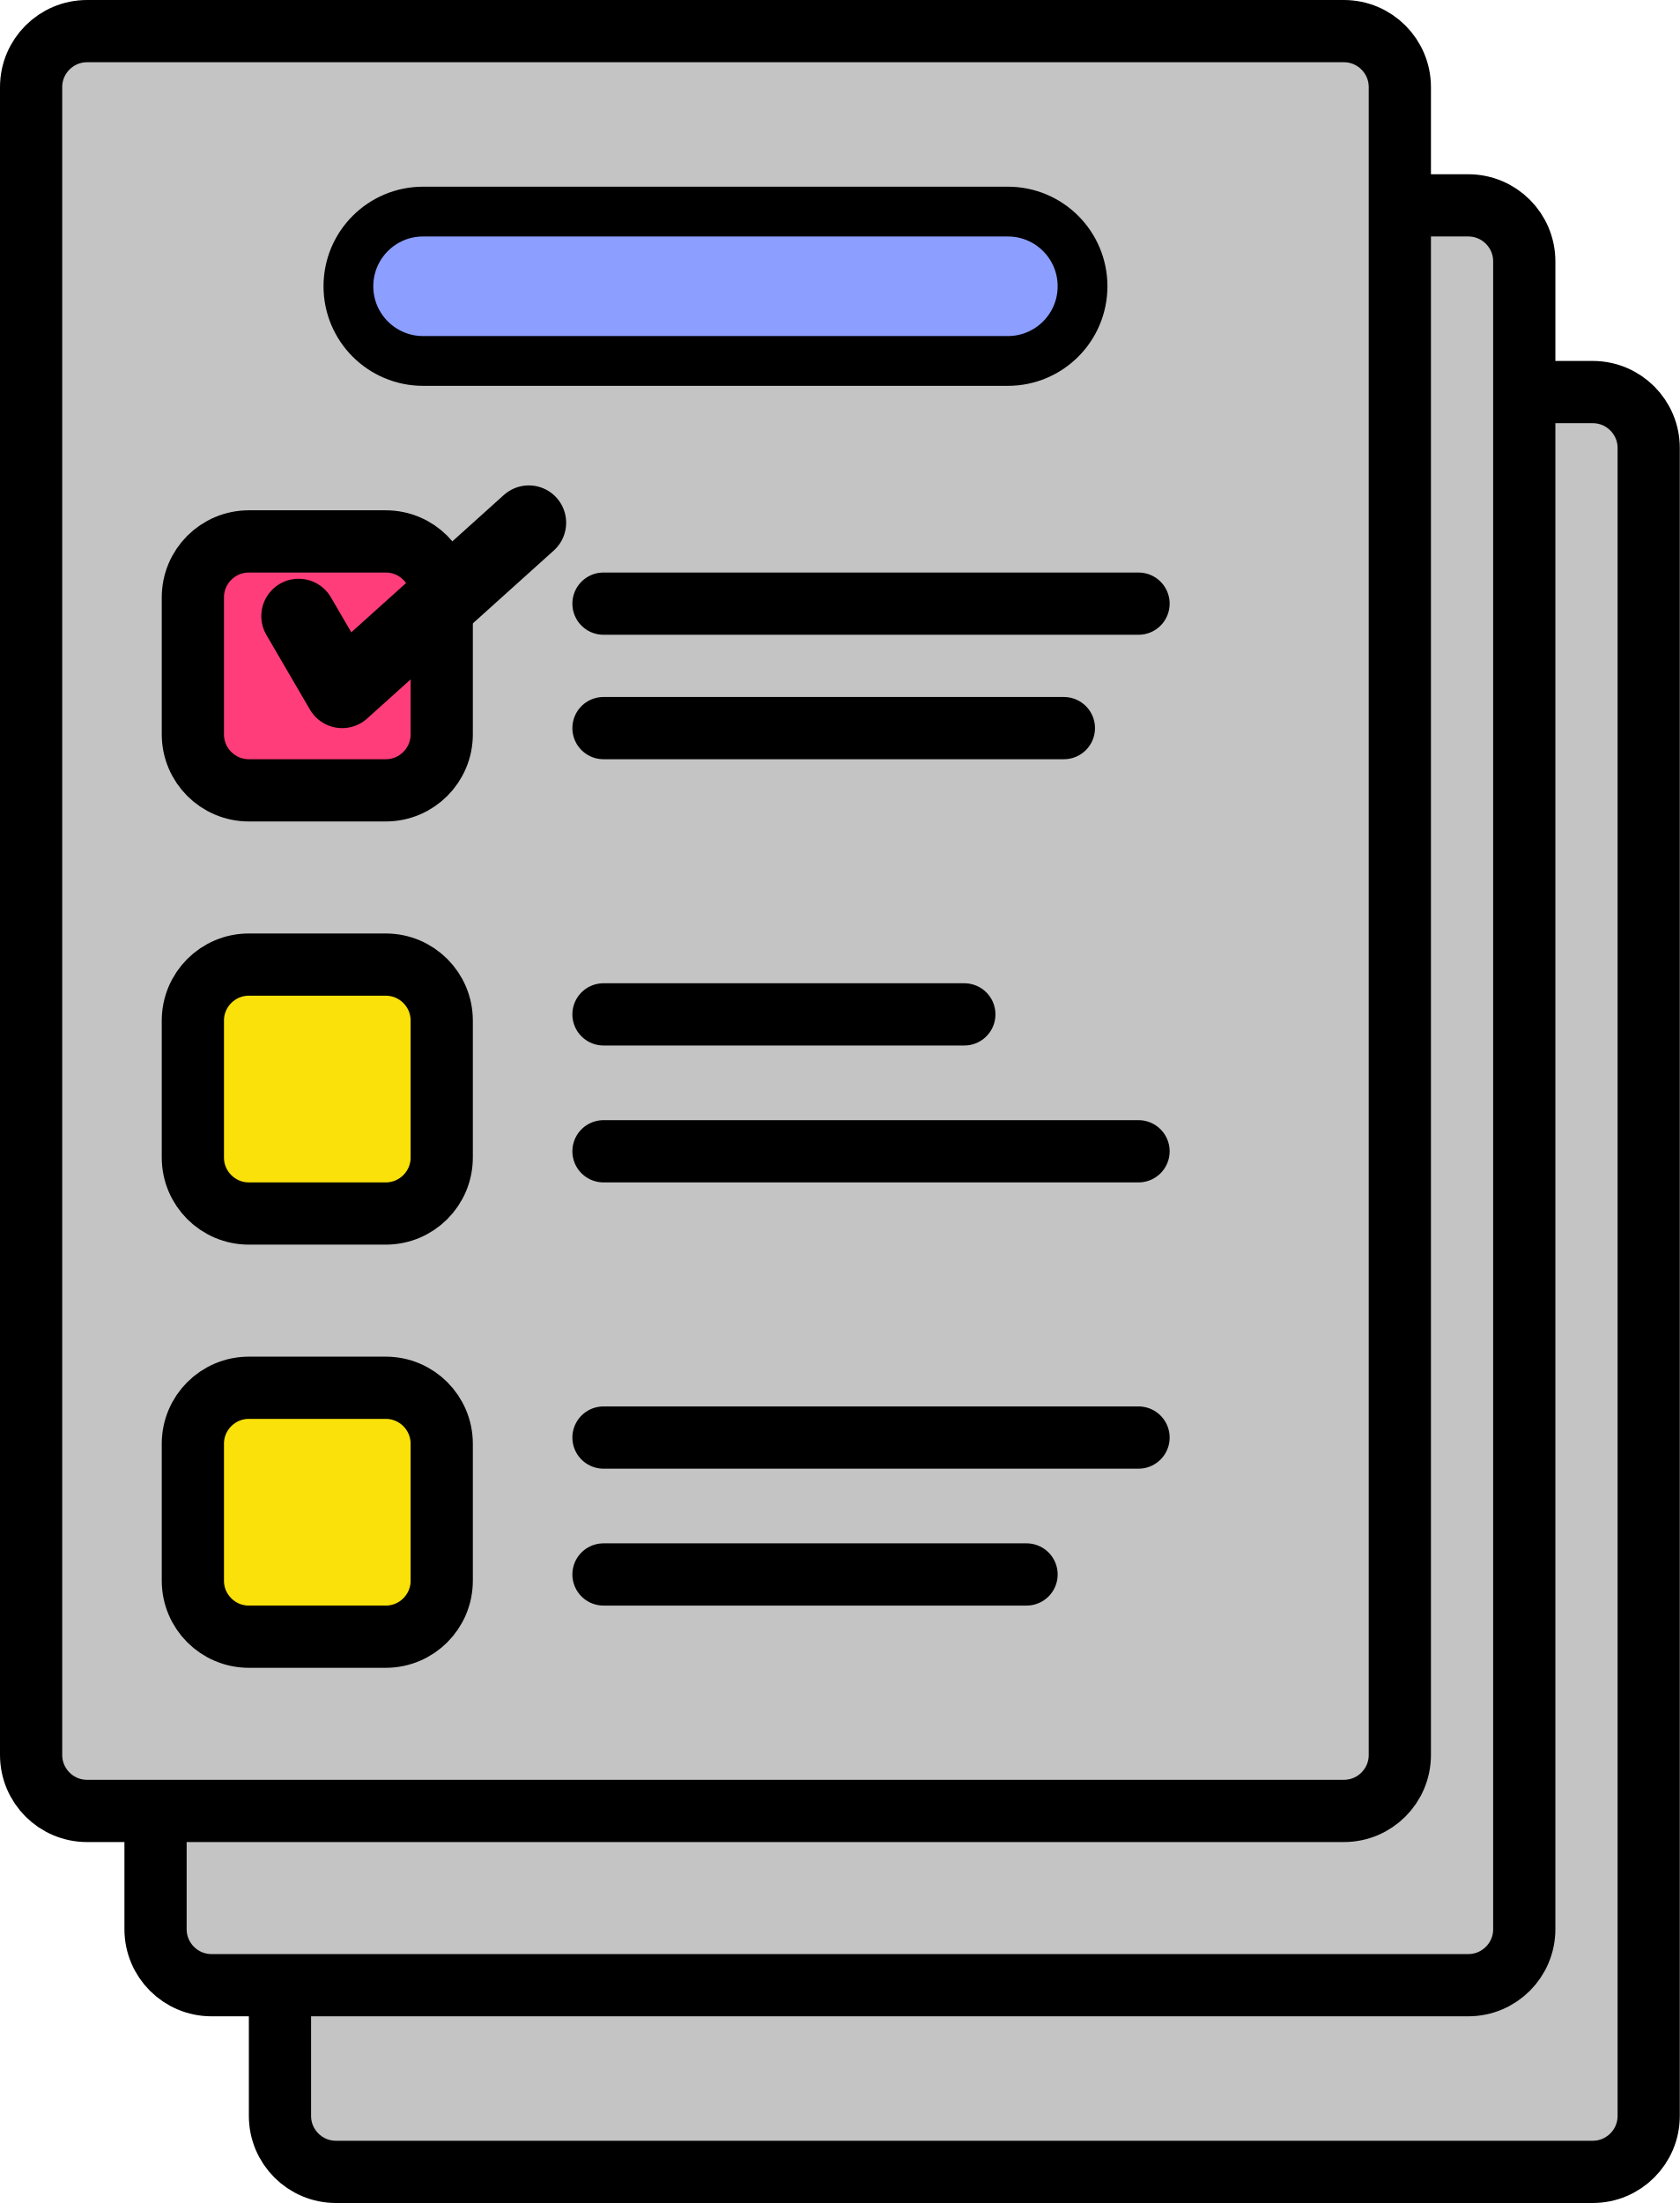
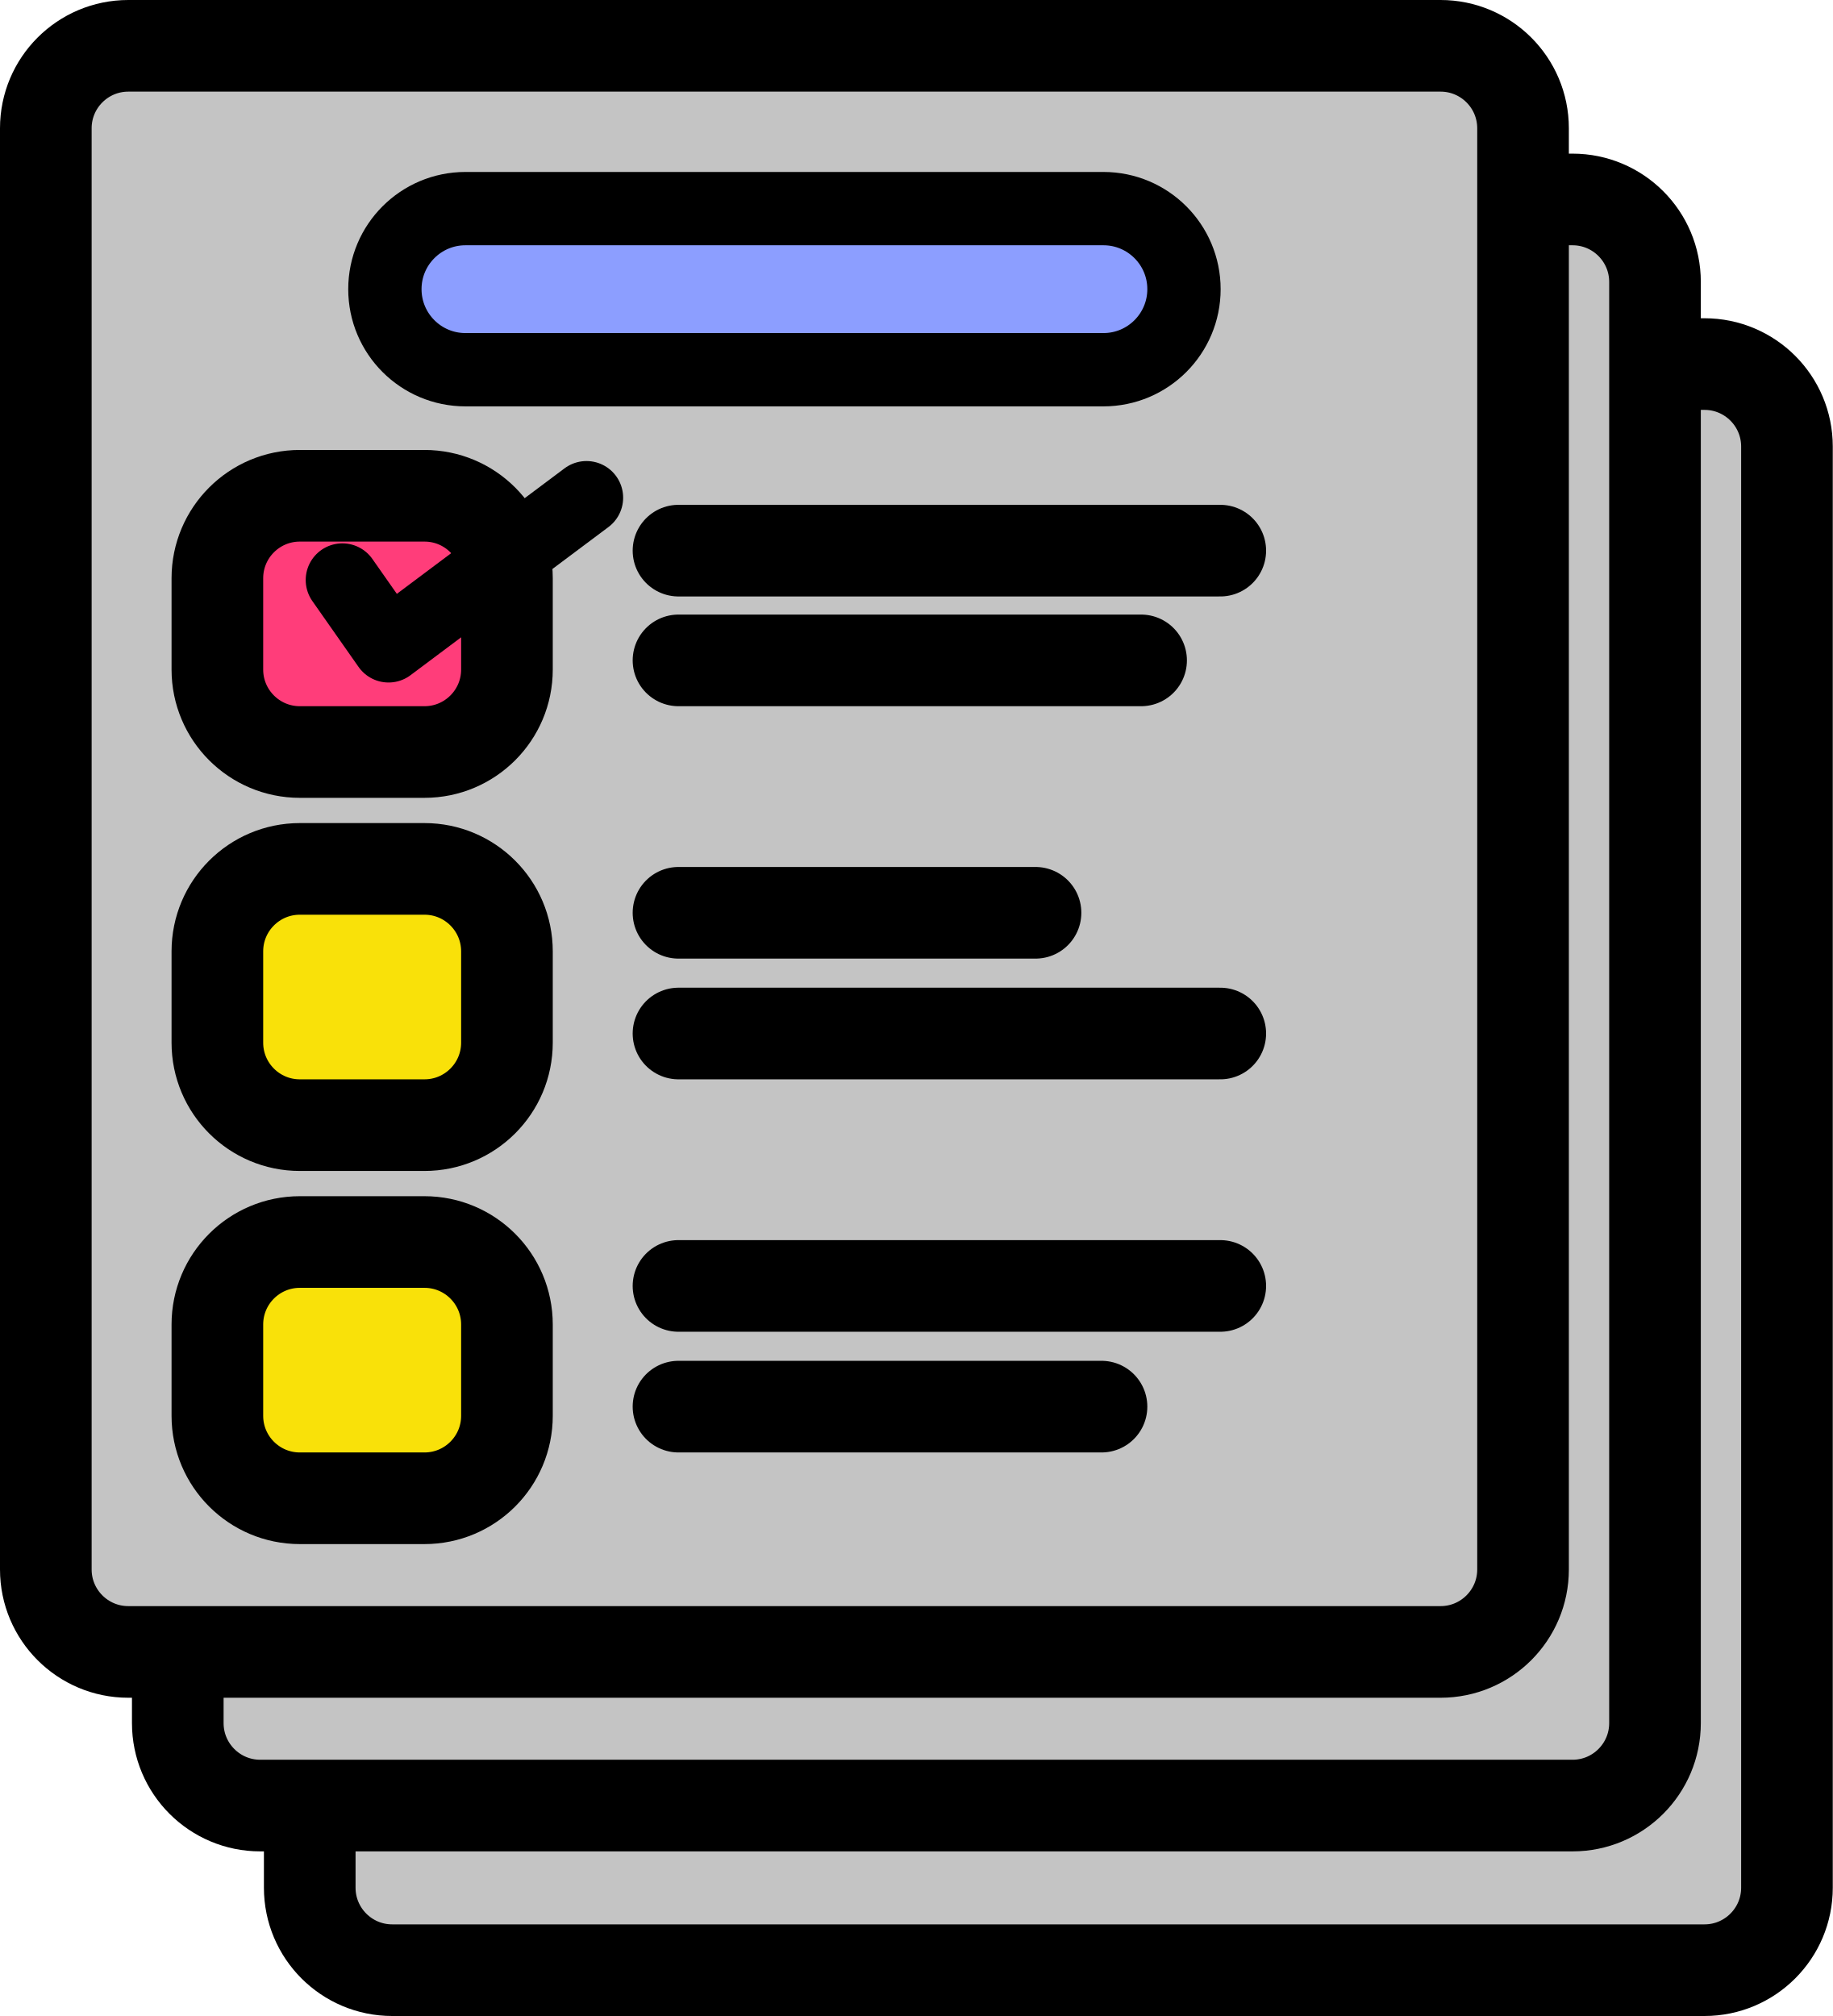
- <svg xmlns="http://www.w3.org/2000/svg" width="135" height="177" viewBox="0 0 135 177" fill="none">
-   <rect x="22.5" y="31.5" width="110" height="143" rx="4.5" fill="#C4C4C4" stroke="black" stroke-width="5" />
-   <rect x="12.5" y="16.5" width="110" height="143" rx="4.5" fill="#C4C4C4" stroke="black" stroke-width="5" />
-   <path d="M108 2.5H7C4.515 2.5 2.5 4.515 2.5 7V141C2.5 143.485 4.515 145.5 7 145.5H108C110.485 145.5 112.5 143.485 112.5 141V7C112.5 4.515 110.485 2.5 108 2.5Z" fill="#C4C4C4" stroke="black" stroke-width="5" />
-   <rect x="28" y="17" width="59" height="12" rx="6" fill="#8C9EFF" stroke="black" stroke-width="4" />
-   <rect x="15.5" y="43.5" width="20" height="20" rx="4.5" fill="#FF3D7A" stroke="black" stroke-width="5" />
-   <path d="M31 77.5H20C17.515 77.5 15.5 79.515 15.5 82V93C15.5 95.485 17.515 97.5 20 97.5H31C33.485 97.5 35.5 95.485 35.5 93V82C35.5 79.515 33.485 77.5 31 77.5Z" fill="#F9E109" stroke="black" stroke-width="5" />
-   <rect x="15.5" y="111.5" width="20" height="20" rx="4.5" fill="#F9E109" stroke="black" stroke-width="5" />
-   <path d="M24 49.5L27.5 55.5L42.5 42" stroke="black" stroke-width="6" stroke-linecap="round" stroke-linejoin="round" />
-   <line x1="48.5" y1="48.5" x2="91.5" y2="48.5" stroke="black" stroke-width="5" stroke-linecap="round" stroke-linejoin="round" />
-   <line x1="48.5" y1="58.5" x2="85.5" y2="58.5" stroke="black" stroke-width="5" stroke-linecap="round" stroke-linejoin="round" />
-   <line x1="48.5" y1="92.5" x2="91.5" y2="92.5" stroke="black" stroke-width="5" stroke-linecap="round" stroke-linejoin="round" />
-   <line x1="48.5" y1="115.5" x2="91.5" y2="115.5" stroke="black" stroke-width="5" stroke-linecap="round" stroke-linejoin="round" />
-   <line x1="48.5" y1="126.5" x2="82.5" y2="126.5" stroke="black" stroke-width="5" stroke-linecap="round" stroke-linejoin="round" />
-   <line x1="48.5" y1="81.5" x2="77.5" y2="81.5" stroke="black" stroke-width="5" stroke-linecap="round" stroke-linejoin="round" />
+ <svg xmlns="http://www.w3.org/2000/svg" width="100" height="110" viewBox="0 0 100 110" fill="none">
+   <rect x="16.9" y="19.865" width="80.6" height="87.635" rx="4.5" fill="#C4C4C4" stroke="black" stroke-width="5" />
+   <rect x="9.7" y="10.883" width="80.6" height="87.635" rx="4.5" fill="#C4C4C4" stroke="black" stroke-width="5" />
+   <path d="M7 2.5C4.515 2.5 2.5 4.515 2.5 7V85.635C2.5 88.12 4.515 90.135 7 90.135H78.6C81.085 90.135 83.1 88.12 83.1 85.635V7C83.1 4.515 81.085 2.5 78.6 2.5H7Z" fill="#C4C4C4" stroke="black" stroke-width="5" />
+   <rect x="21" y="11.383" width="43.6" height="8.79" rx="4.395" fill="#8C9EFF" stroke="black" stroke-width="4" />
+   <rect x="11.86" y="27.051" width="15.8" height="13.982" rx="4.5" fill="#FF3D7A" stroke="black" stroke-width="5" />
+   <path d="M16.36 47.41C13.875 47.41 11.86 49.425 11.86 51.91V56.892C11.86 59.377 13.875 61.392 16.36 61.392H23.16C25.645 61.392 27.66 59.377 27.66 56.892V51.91C27.66 49.425 25.645 47.41 23.16 47.41H16.36Z" fill="#F9E109" stroke="black" stroke-width="5" />
+   <rect x="11.86" y="67.769" width="15.8" height="13.982" rx="4.5" fill="#F9E109" stroke="black" stroke-width="5" />
+   <path d="M18.68 31.647L21.2 35.24L32 27.156" stroke="black" stroke-width="4" stroke-linecap="round" stroke-linejoin="round" />
+   <line x1="37.02" y1="30.045" x2="66.58" y2="30.045" stroke="black" stroke-width="5" stroke-linecap="round" stroke-linejoin="round" />
+   <line x1="37.02" y1="36.033" x2="62.26" y2="36.033" stroke="black" stroke-width="5" stroke-linecap="round" stroke-linejoin="round" />
+   <line x1="37.02" y1="56.392" x2="66.58" y2="56.392" stroke="black" stroke-width="5" stroke-linecap="round" stroke-linejoin="round" />
+   <line x1="37.02" y1="70.165" x2="66.58" y2="70.165" stroke="black" stroke-width="5" stroke-linecap="round" stroke-linejoin="round" />
+   <line x1="37.02" y1="76.751" x2="60.1" y2="76.751" stroke="black" stroke-width="5" stroke-linecap="round" stroke-linejoin="round" />
+   <line x1="37.02" y1="49.805" x2="56.5" y2="49.805" stroke="black" stroke-width="5" stroke-linecap="round" stroke-linejoin="round" />
</svg>
